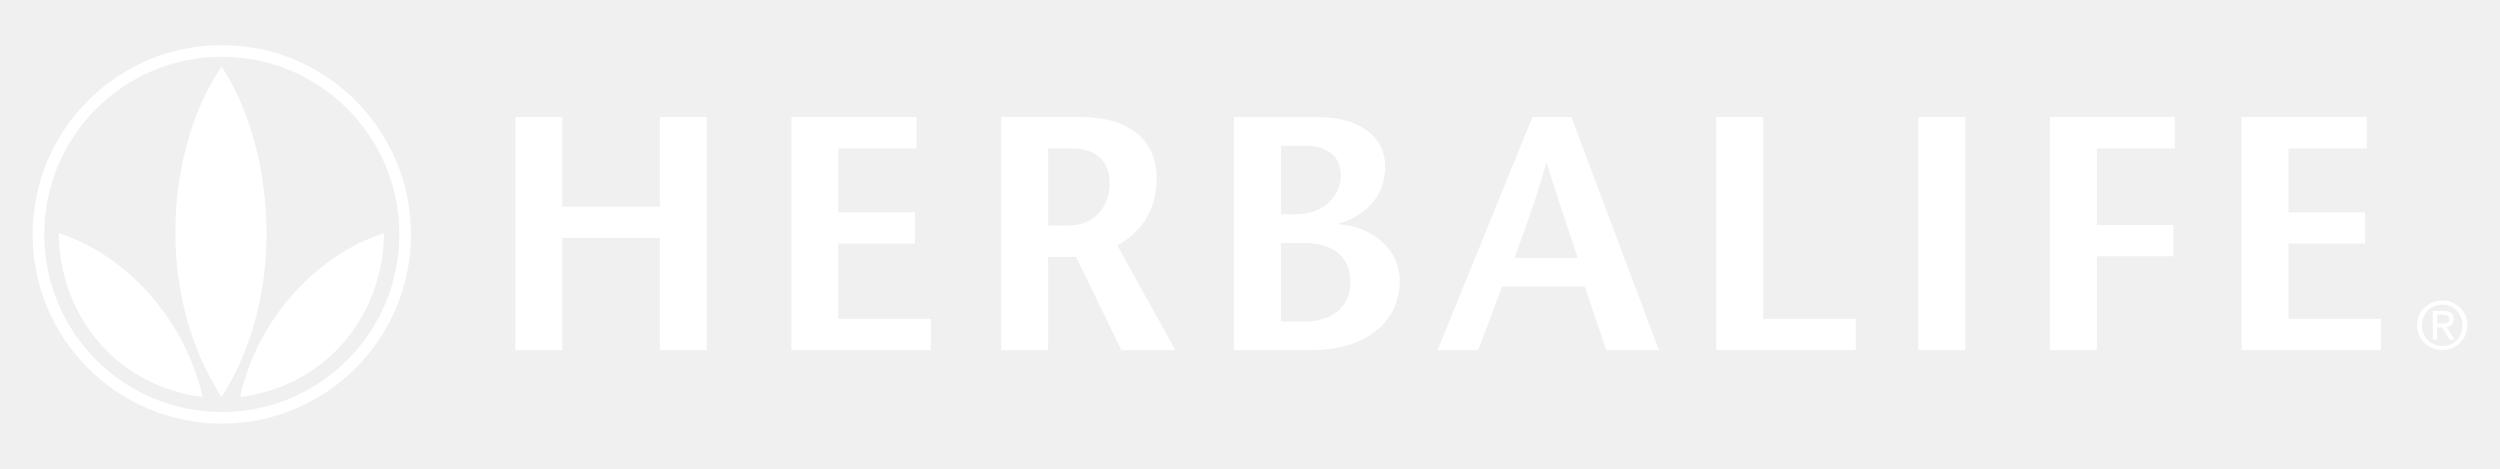
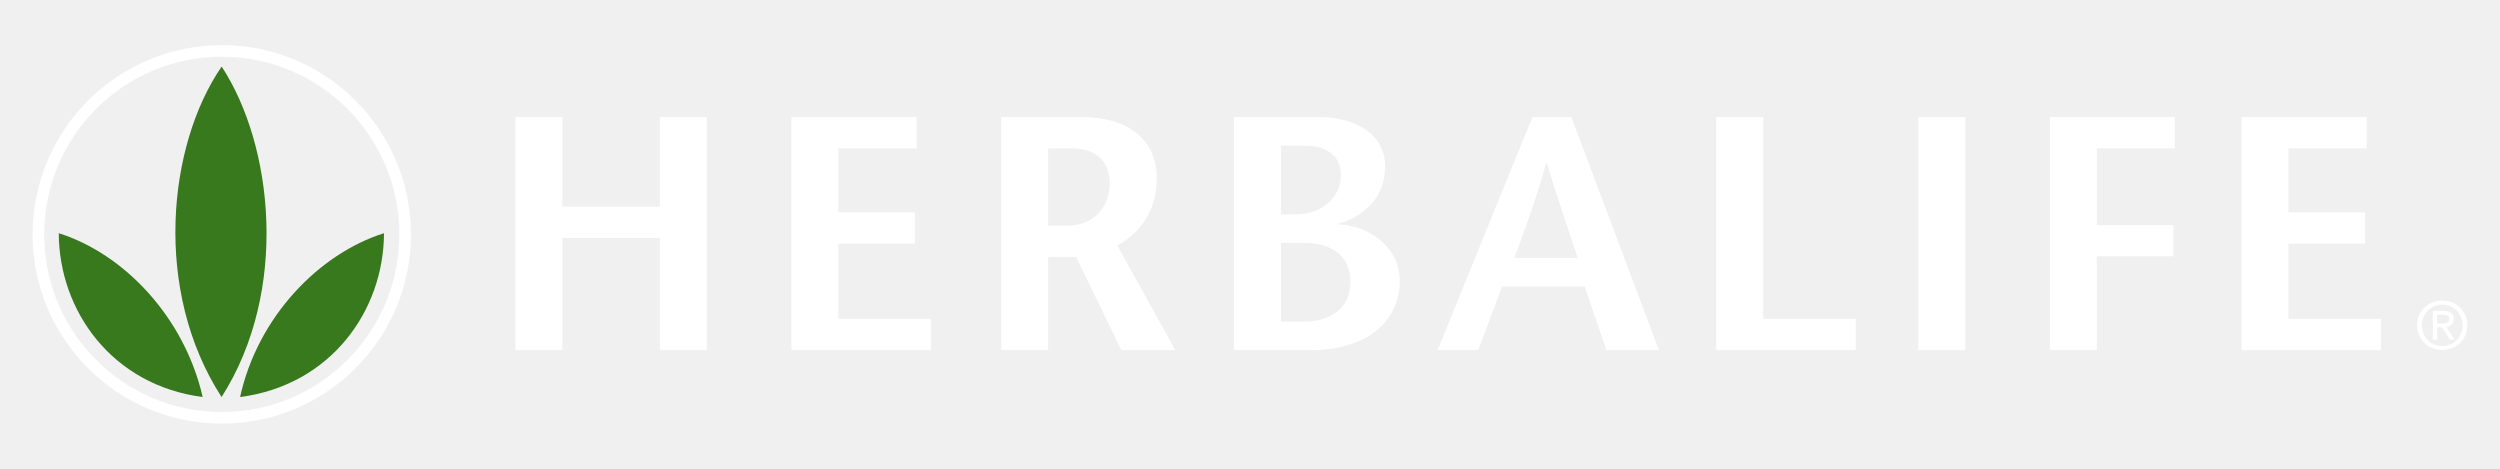
<svg xmlns="http://www.w3.org/2000/svg" version="1.1" id="svg8458" viewBox="0 0 160 30" height="30" width="160">
  <defs id="defs8460" />
  <g transform="translate(-171.3726,-621.6157)" id="layer1">
    <path id="path8142" style="fill:#ffffff;fill-opacity:1;fill-rule:nonzero;stroke:none" d="m 216.607,644.024 -3.004,0 0,-7.179 -6.242,0 0,7.179 -3.004,0 0,-14.914 3.004,0 0,5.732 6.242,0 0,-5.732 3.004,0 0,14.914 z" />
    <path id="path8144" style="fill:#ffffff;fill-opacity:1;fill-rule:nonzero;stroke:none" d="m 230.033,631.114 -5.006,0 0,4.09 4.9,0 0,2.002 -4.9,0 0,4.816 5.923,0 0,2.001 -8.926,0 0,-14.914 8.01,0 0,2.004 z" />
    <path id="path8146" style="fill:#ffffff;fill-opacity:1;fill-rule:nonzero;stroke:none" d="m 238.453,636.056 1.215,0 c 2.066,0 2.728,-1.597 2.728,-2.685 0,-1.684 -1.194,-2.257 -2.386,-2.257 l -1.556,0 0,4.942 z m -3.005,-6.946 5.178,0 c 2.856,0 4.774,1.365 4.774,3.9 0,2.216 -1.107,3.494 -2.515,4.325 l 3.709,6.689 -3.455,0 -2.895,-5.964 -1.79,0 0,5.965 -3.005,0 0,-14.914 z" />
    <path id="path8148" style="fill:#ffffff;fill-opacity:1;fill-rule:nonzero;stroke:none" d="m 253.351,642.194 1.532,0 c 1.664,0 2.919,-0.875 2.919,-2.538 0,-1.746 -1.299,-2.491 -2.94,-2.491 l -1.511,0 0,5.029 z m 0,-6.862 0.936,0 c 1.726,0 2.899,-1.107 2.899,-2.493 0,-1.32 -0.98,-1.896 -2.281,-1.896 l -1.554,0 0,4.389 z m -3.005,8.693 0,-14.914 5.39,0 c 2.514,0 4.284,1.151 4.284,3.175 0,2.386 -1.939,3.366 -2.984,3.644 l 0,0.043 c 1.855,0.085 3.92,1.364 3.92,3.643 0,2.58 -2.152,4.41 -5.668,4.41 l -4.942,0 z" />
    <path id="path8150" style="fill:#ffffff;fill-opacity:1;fill-rule:nonzero;stroke:none" d="m 272.347,638.124 c -0.64,-1.961 -1.28,-3.772 -1.982,-6.072 l -0.043,0 c -0.619,2.3 -1.321,4.111 -2.024,6.072 l 4.049,0 z m -0.406,-9.014 5.604,14.914 -3.366,0 -1.384,-4.069 -5.285,0 -1.534,4.069 -2.599,0 6.072,-14.914 2.491,0 z" />
    <path id="path8152" style="fill:#ffffff;fill-opacity:1;fill-rule:nonzero;stroke:none" d="m 281.213,629.11 3.004,0 0,12.912 5.924,0 0,2.001 -8.928,0 0,-14.914 z" />
    <path id="path8154" style="fill:#ffffff;fill-opacity:1;fill-rule:nonzero;stroke:none" d="m 294.148,629.11 3.004,0 0,14.914 -3.004,0 0,-14.914 z" />
    <path id="path8156" style="fill:#ffffff;fill-opacity:1;fill-rule:nonzero;stroke:none" d="m 310.558,631.114 -4.985,0 0,4.9 4.901,0 0,2.001 -4.901,0 0,6.009 -3.004,0 0,-14.914 7.989,0 0,2.004 z" />
    <path id="path8158" style="fill:#ffffff;fill-opacity:1;fill-rule:nonzero;stroke:none" d="m 322.843,631.114 -5.008,0 0,4.09 4.9,0 0,2.002 -4.9,0 0,4.816 5.923,0 0,2.001 -8.928,0 0,-14.914 8.012,0 0,2.004 z" />
-     <path id="path8160" style="fill:#ffffff;fill-opacity:1;fill-rule:nonzero;stroke:none" d="m 175.134,636.541 c 4.133,1.299 8.03,5.331 9.21,10.485 -5.81,-0.755 -9.197,-5.529 -9.21,-10.485" />
-     <path id="path8162" style="fill:#ffffff;fill-opacity:1;fill-rule:nonzero;stroke:none" d="m 195.948,636.541 c -4.133,1.299 -8.079,5.331 -9.21,10.485 5.809,-0.755 9.196,-5.529 9.21,-10.485" />
-     <path id="path8164" style="fill:#ffffff;fill-opacity:1;fill-rule:nonzero;stroke:none" d="m 185.554,647.026 c -4.405,-6.8 -3.454,-16.126 0.004,-21.15 3.299,5.024 4.33,14.35 -0.004,21.15" />
+     <path id="path8160" style="fill:#38791e;fill-opacity:1;fill-rule:nonzero;stroke:none" d="m 175.134,636.541 c 4.133,1.299 8.03,5.331 9.21,10.485 -5.81,-0.755 -9.197,-5.529 -9.21,-10.485" />
+     <path id="path8162" style="fill:#38791e;fill-opacity:1;fill-rule:nonzero;stroke:none" d="m 195.948,636.541 c -4.133,1.299 -8.079,5.331 -9.21,10.485 5.809,-0.755 9.196,-5.529 9.21,-10.485" />
+     <path id="path8164" style="fill:#38791e;fill-opacity:1;fill-rule:nonzero;stroke:none" d="m 185.554,647.026 c -4.405,-6.8 -3.454,-16.126 0.004,-21.15 3.299,5.024 4.33,14.35 -0.004,21.15" />
    <path id="path8166" style="fill:#ffffff;fill-opacity:1;fill-rule:nonzero;stroke:none" d="m 185.571,624.505 c -6.689,0 -12.111,5.428 -12.111,12.115 0,6.685 5.423,12.106 12.111,12.106 6.68,0 12.102,-5.421 12.102,-12.106 0,-6.688 -5.423,-12.115 -12.102,-12.115 m 0,23.479 c -6.286,0 -11.367,-5.091 -11.367,-11.364 0,-6.285 5.081,-11.373 11.367,-11.373 6.275,0 11.359,5.088 11.359,11.373 0,6.272 -5.084,11.364 -11.359,11.364" />
    <path id="path8168" style="fill:#ffffff;fill-opacity:1;fill-rule:nonzero;stroke:none" d="m 326.374,642.426 c 0,-0.744 0.584,-1.316 1.311,-1.316 0.716,0 1.289,0.573 1.289,1.316 0,0.776 -0.572,1.335 -1.289,1.335 -0.728,0 -1.311,-0.559 -1.311,-1.335 m 1.311,1.589 c 0.859,0 1.6,-0.657 1.6,-1.589 0,-0.914 -0.741,-1.576 -1.6,-1.576 -0.884,0 -1.618,0.662 -1.618,1.576 0,0.931 0.734,1.589 1.618,1.589 m -0.341,-1.449 0.324,0 0.489,0.791 0.316,0 -0.533,-0.819 c 0.266,-0.029 0.47,-0.171 0.47,-0.492 0,-0.364 -0.204,-0.534 -0.636,-0.534 l -0.701,0 0,1.845 0.271,0 0,-0.791 z m 0,-0.244 0,-0.569 0.38,0 c 0.205,0 0.398,0.045 0.398,0.269 0,0.287 -0.2,0.3 -0.451,0.3 l -0.326,0 z" />
  </g>
</svg>
